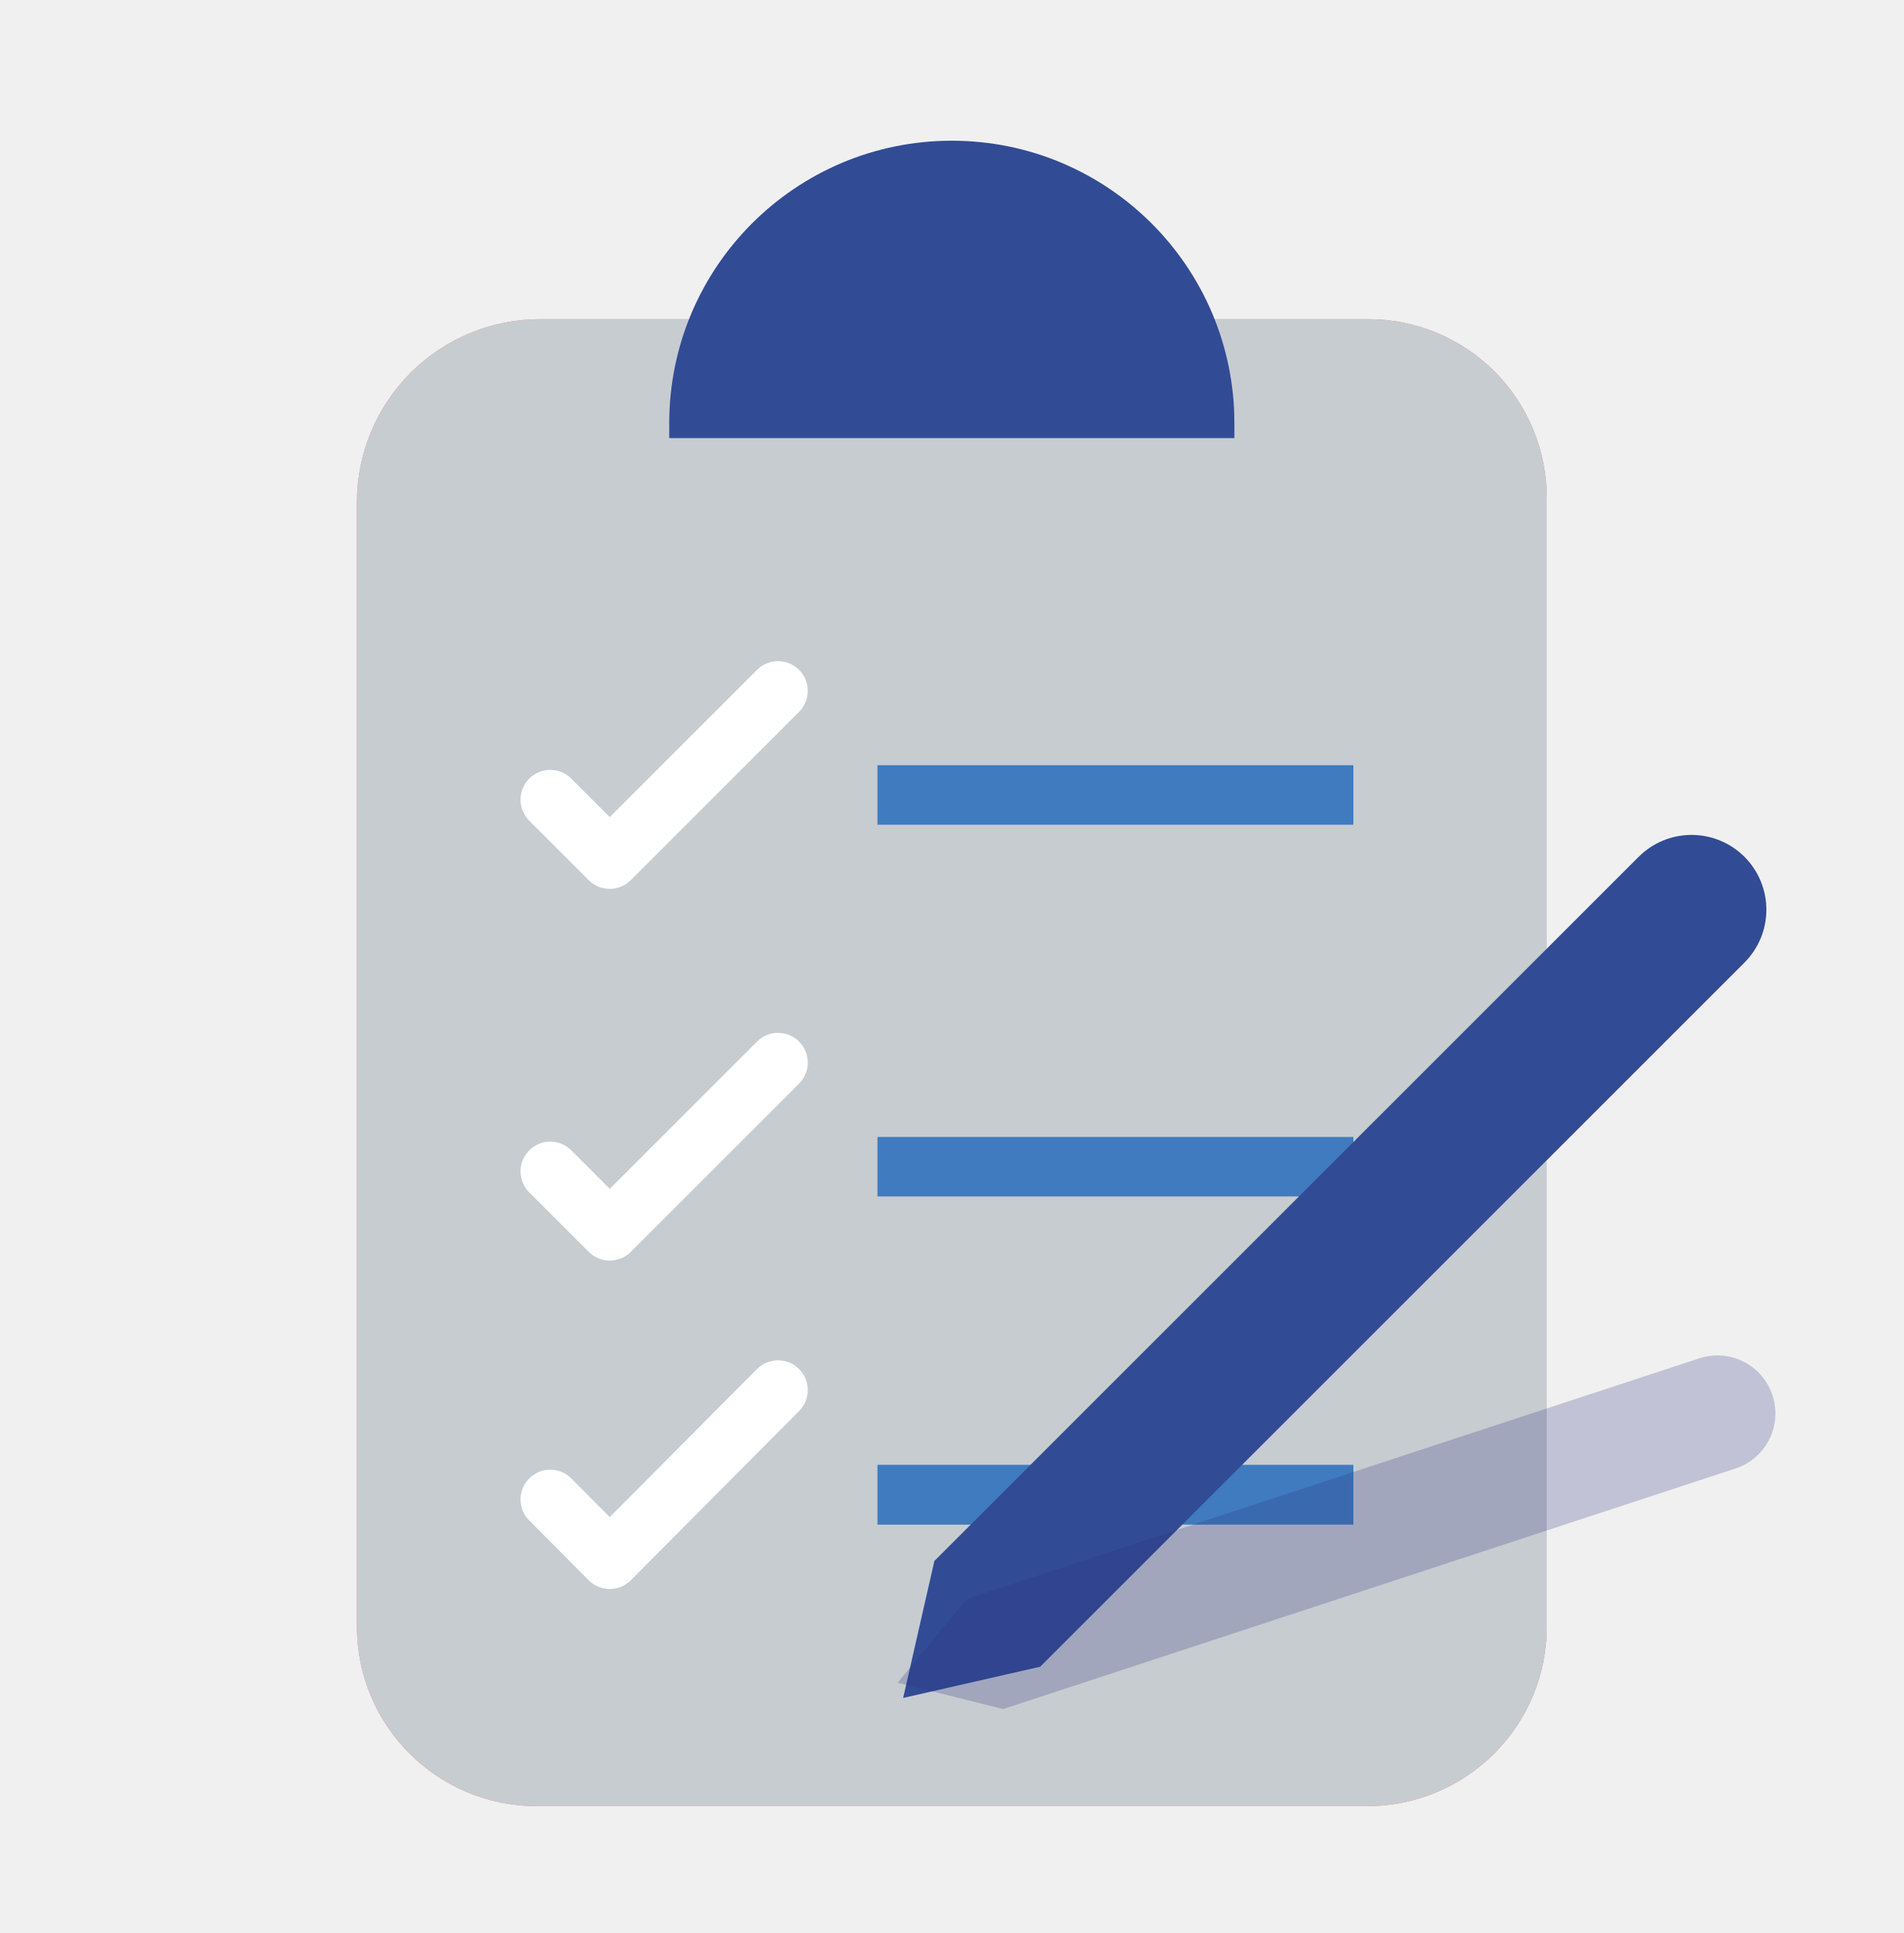
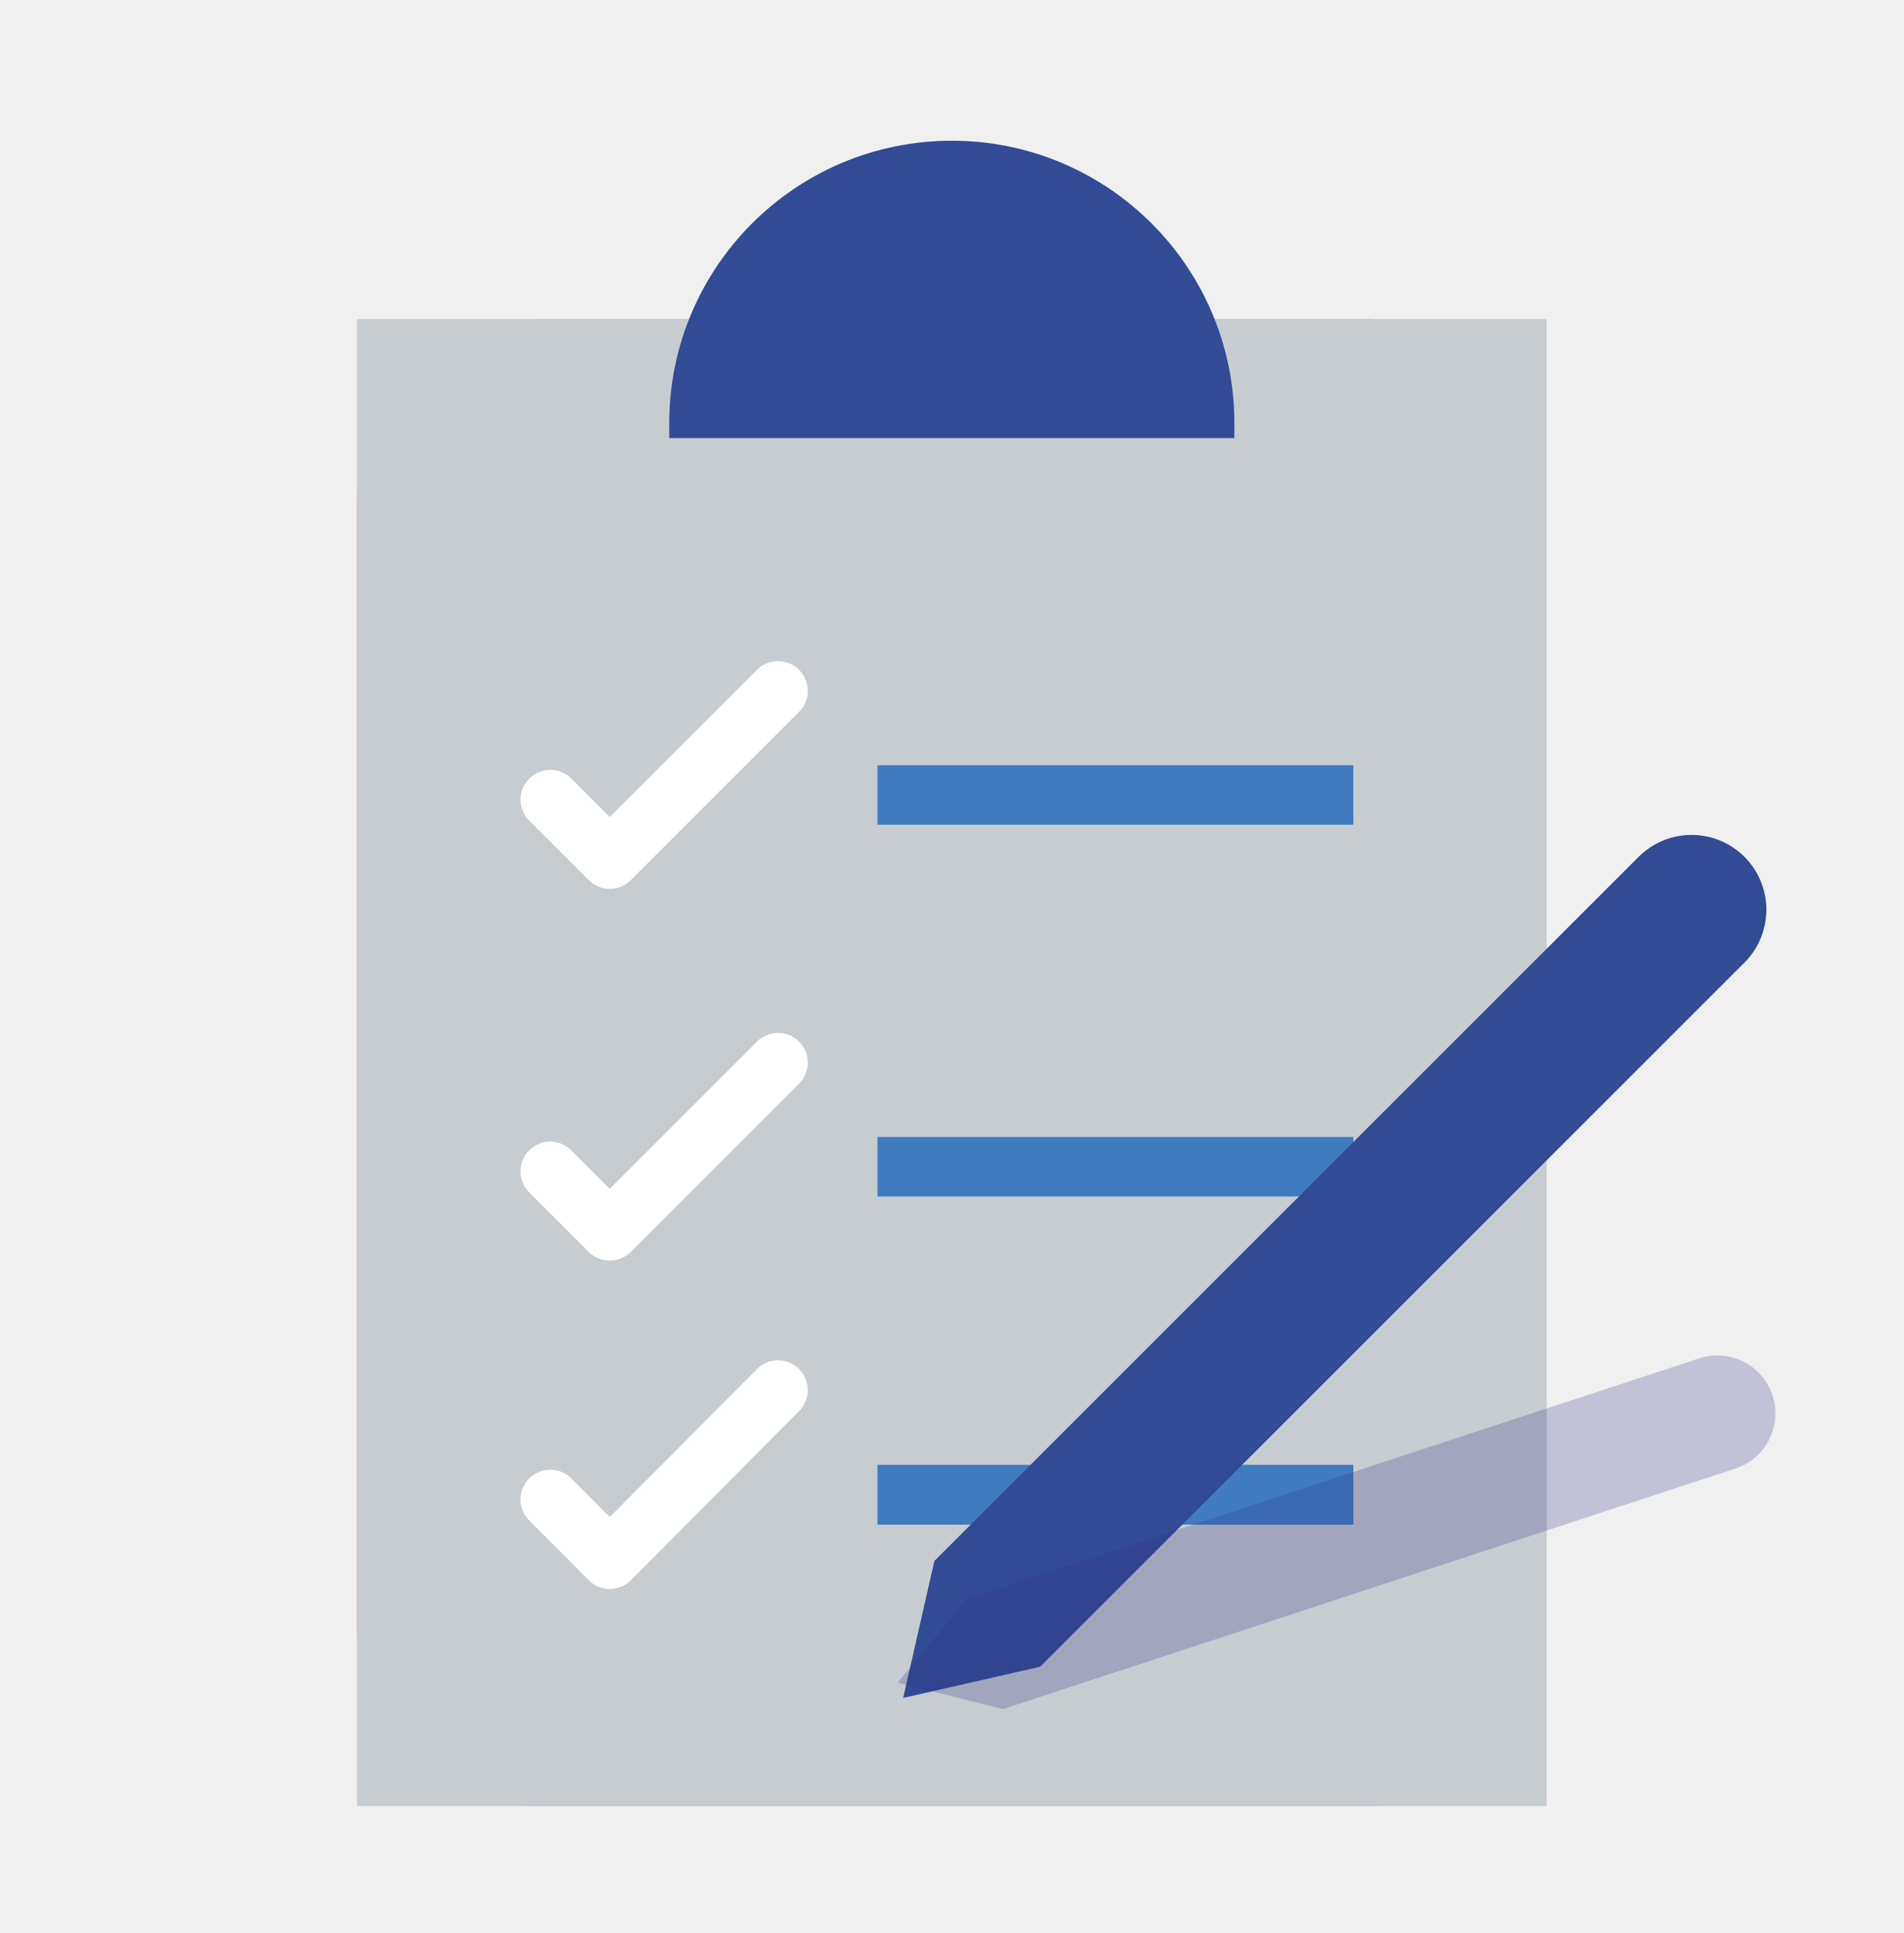
<svg xmlns="http://www.w3.org/2000/svg" width="100%" height="100%" viewBox="0 0 64 65" version="1.1" xml:space="preserve" style="fill-rule:evenodd;clip-rule:evenodd;stroke-linecap:round;stroke-linejoin:round;stroke-miterlimit:1.5;">
  <rect id="Preparedness-muted" x="0" y="0.732" width="64" height="64" style="fill:none;" />
  <path d="M52,16.732C52,15.141 51.368,13.615 50.243,12.489C49.117,11.364 47.591,10.732 46,10.732C38.5,10.732 25.731,10.732 18.158,10.732C16.525,10.732 14.959,11.381 13.804,12.536C12.649,13.691 12,15.257 12,16.89C12,26.543 12,45.12 12,54.696C12,58.03 14.702,60.732 18.036,60.732C25.583,60.732 38.428,60.732 45.972,60.732C49.301,60.732 52,58.033 52,54.704C52,45.077 52,26.341 52,16.732Z" style="fill:#f3775b;" />
-   <path d="M52,16.732C52,15.141 51.368,13.615 50.243,12.489C49.117,11.364 47.591,10.732 46,10.732C38.5,10.732 25.731,10.732 18.158,10.732C16.525,10.732 14.959,11.381 13.804,12.536C12.649,13.691 12,15.257 12,16.89C12,26.543 12,45.12 12,54.696C12,58.03 14.702,60.732 18.036,60.732C25.583,60.732 38.428,60.732 45.972,60.732C49.301,60.732 52,58.033 52,54.704C52,45.077 52,26.341 52,16.732Z" style="fill:#c7ccd1;" />
-   <path d="M41.5,14.232C41.5,8.985 37.247,4.732 32,4.732C31.999,4.732 31.999,4.732 31.998,4.732C26.752,4.732 22.5,8.984 22.5,14.23C22.5,14.548 22.5,14.732 22.5,14.732L41.5,14.732C41.5,14.732 41.5,14.549 41.5,14.232Z" style="fill:#324b95;" />
+   <rect x="12" y="10.732" width="40" height="50" style="fill:#c7ccd1;" />
+   <path d="M41.5,14.232C41.5,8.985 37.247,4.732 32,4.732C32,4.732 32,4.732 32,4.732C26.753,4.732 22.5,8.985 22.5,14.232C22.5,14.549 22.5,14.732 22.5,14.732L41.5,14.732C41.5,14.732 41.5,14.549 41.5,14.232Z" style="fill:#324b95;" />
  <g>
    <path d="M18.5,39.389L20.5,41.389L26.157,35.732" style="fill:none;stroke:#fff;stroke-width:2px;" />
    <rect x="29.5" y="38.232" width="16" height="2" style="fill:#407bbf;" />
  </g>
  <g>
    <path d="M18.5,26.889L20.5,28.889L26.157,23.232" style="fill:none;stroke:#fff;stroke-width:2px;" />
    <rect x="29.5" y="25.732" width="16" height="2" style="fill:#407bbf;" />
  </g>
  <g>
    <path d="M18.5,50.421L20.5,52.432L26.157,46.743" style="fill:none;stroke:#fff;stroke-width:2px;" />
    <rect x="29.5" y="49.257" width="16" height="2.011" style="fill:#407bbf;" />
  </g>
  <path d="M58.649,32.368C59.12,31.896 59.385,31.257 59.385,30.59C59.385,29.923 59.12,29.284 58.649,28.812C58.648,28.812 58.648,28.812 58.648,28.811C58.176,28.34 57.537,28.075 56.87,28.075C56.203,28.075 55.564,28.34 55.092,28.811C49.311,34.592 31.414,52.489 31.414,52.489L30.364,57.096L34.971,56.046C34.971,56.046 52.868,38.149 58.649,32.368Z" style="fill:#324b95;" />
  <path d="M58.348,49.38C58.839,49.219 59.246,48.87 59.479,48.408C59.712,47.947 59.752,47.413 59.591,46.922C59.591,46.921 59.59,46.92 59.59,46.919C59.429,46.428 59.079,46.021 58.618,45.788C58.157,45.555 57.622,45.515 57.131,45.676C51.117,47.652 32.509,53.766 32.509,53.766L30.176,56.584L33.726,57.47C33.726,57.47 52.334,51.356 58.348,49.38Z" style="fill:#2b307e;fill-opacity:0.239;" />
</svg>
